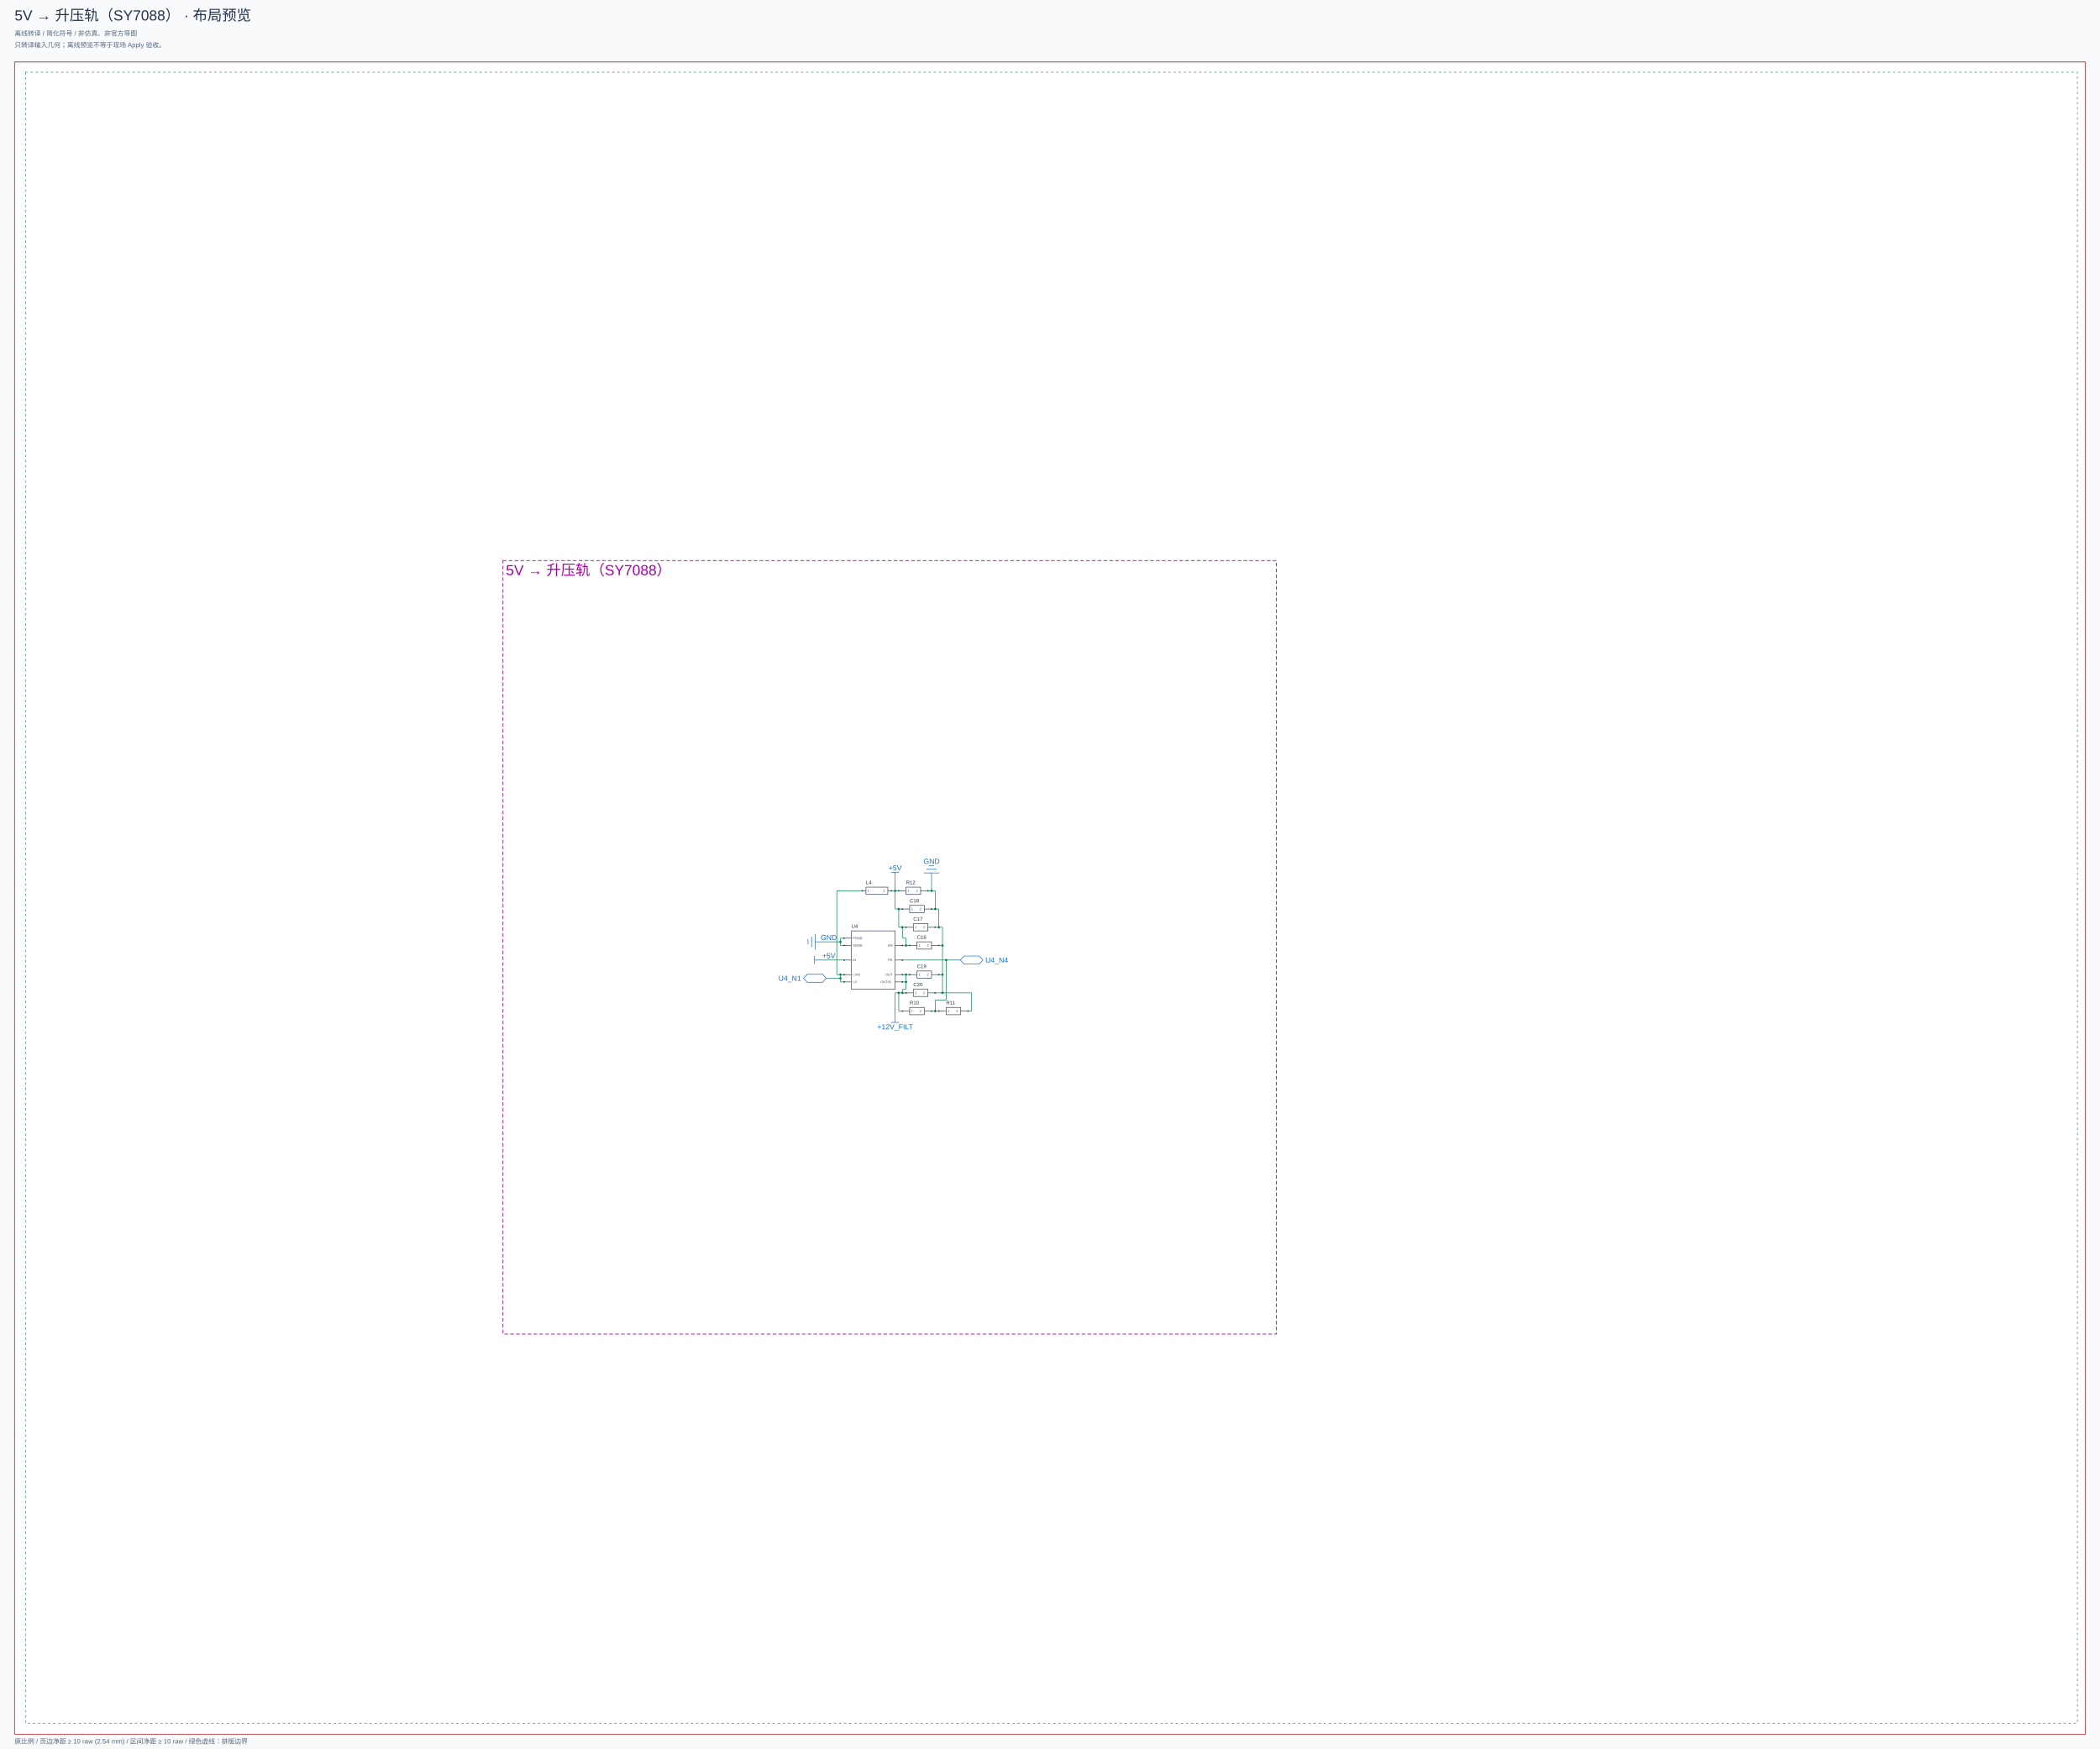
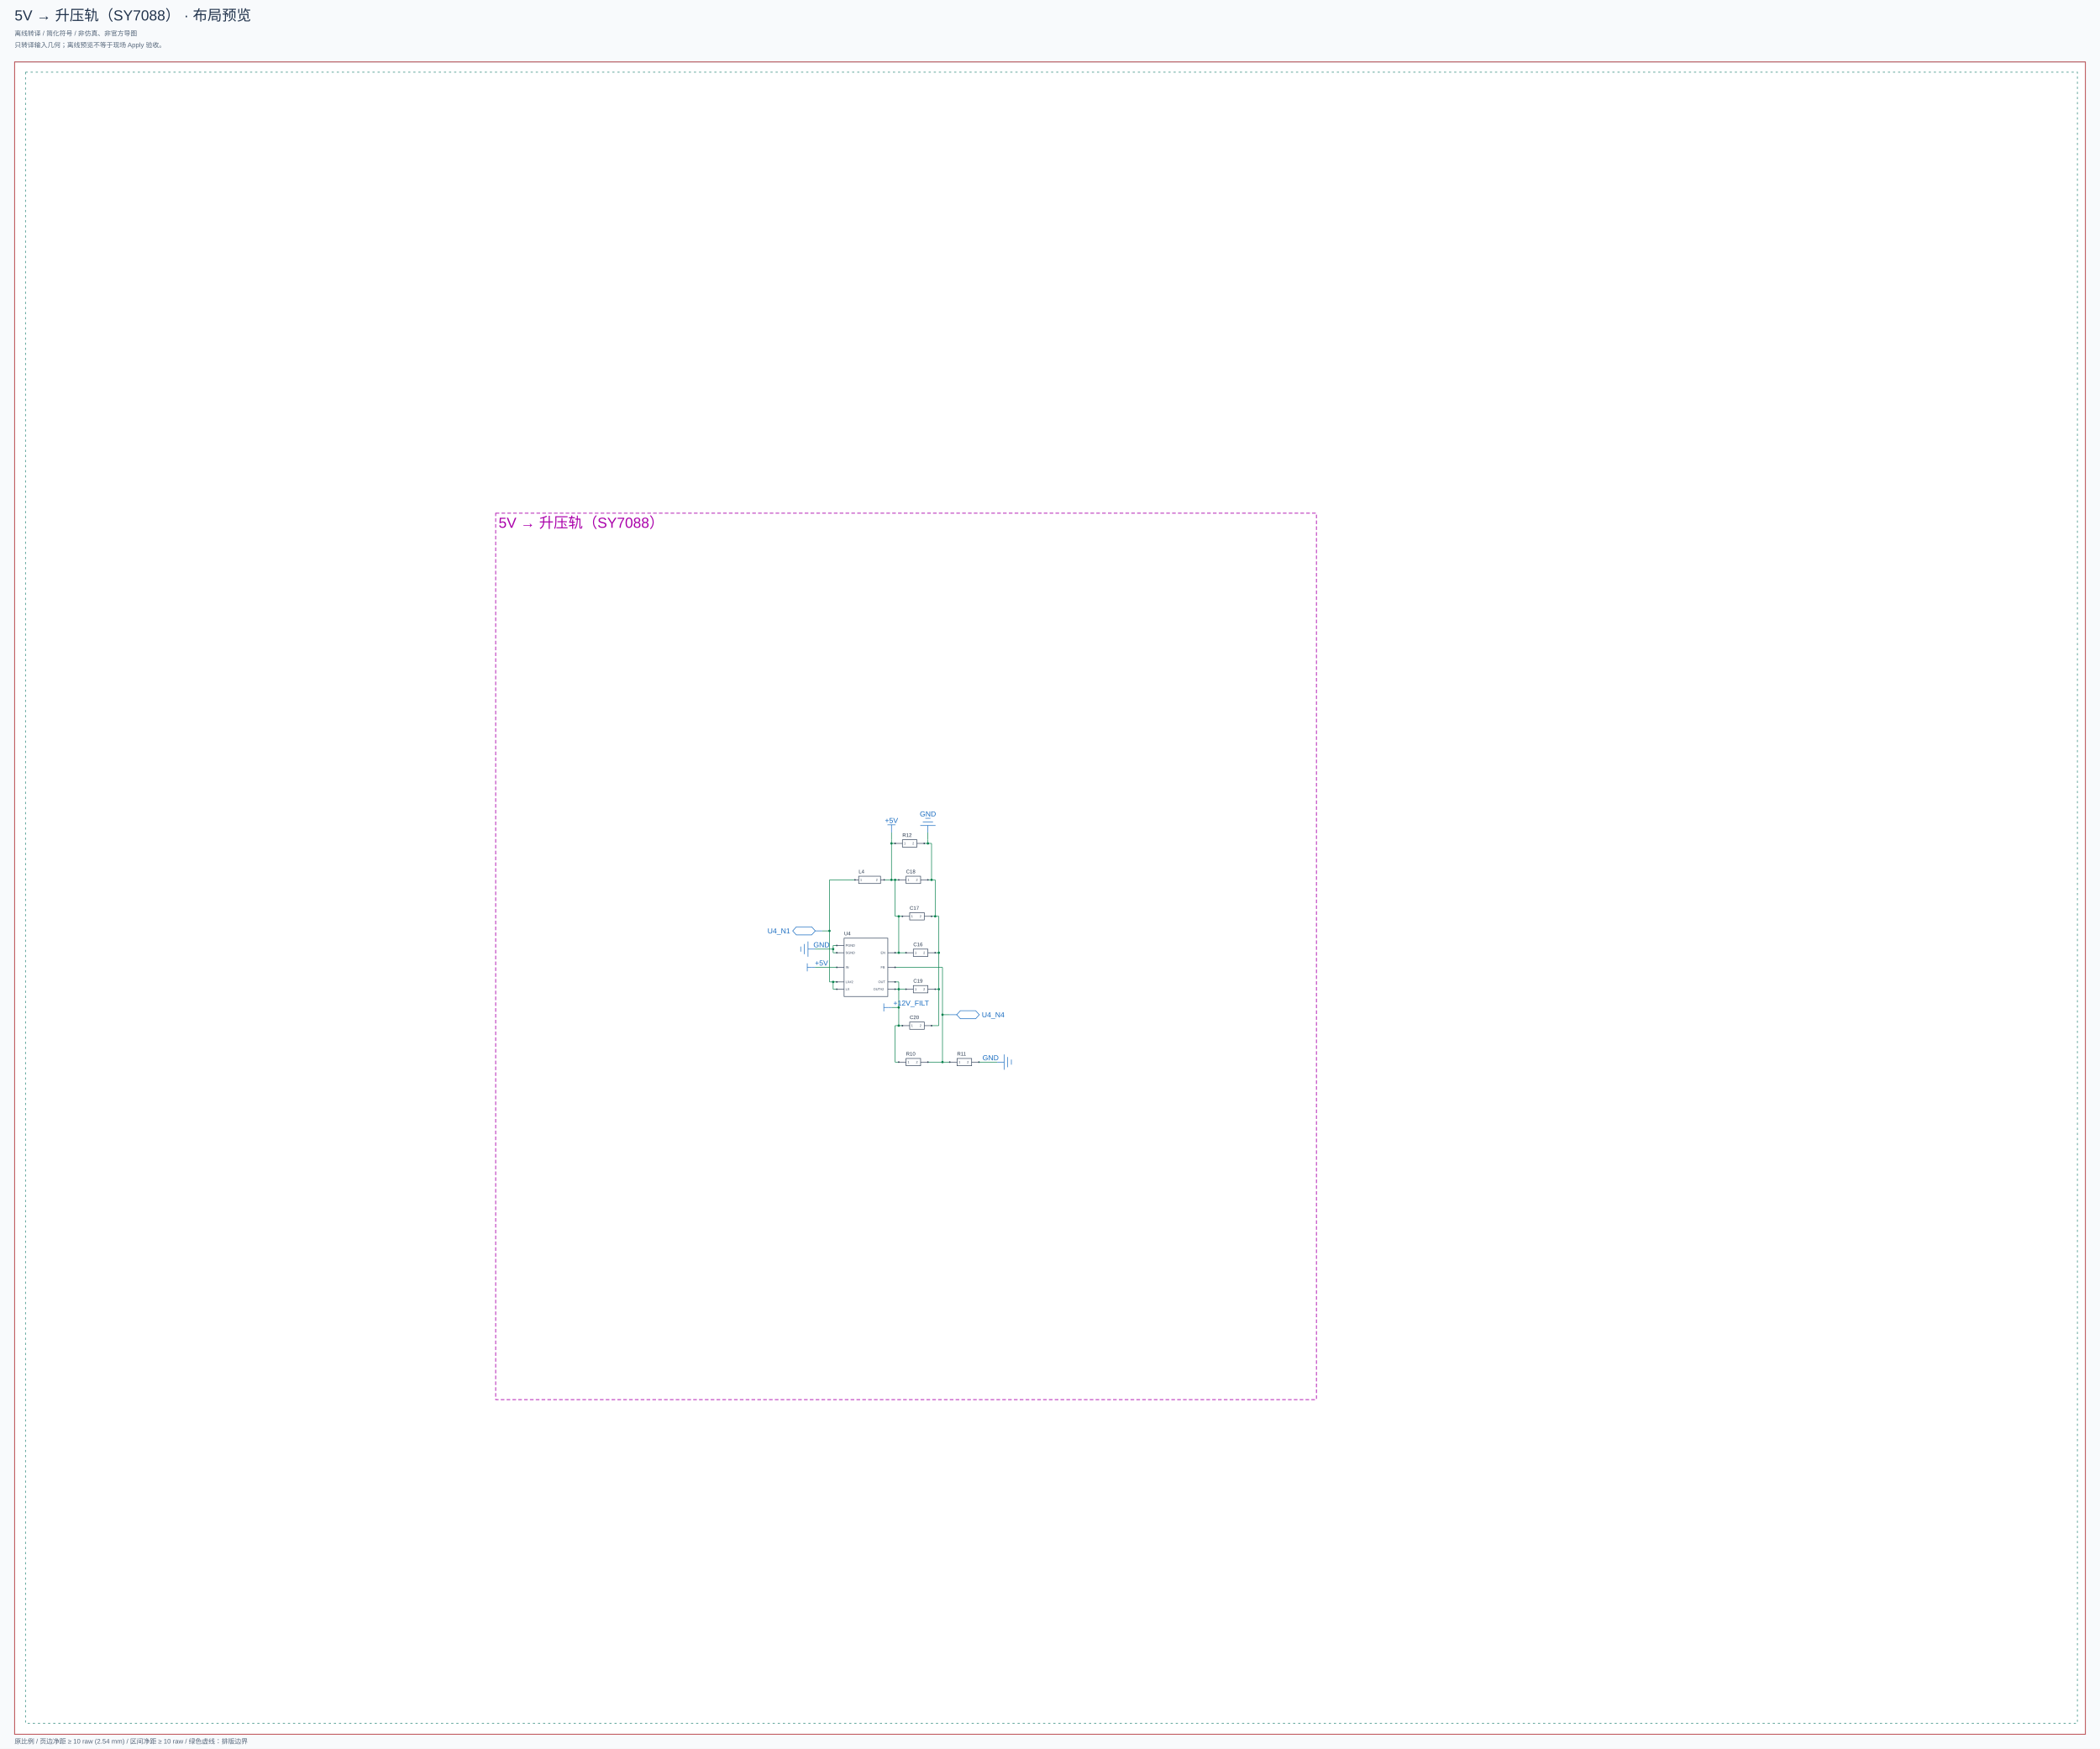
<svg xmlns="http://www.w3.org/2000/svg" width="5762" height="4798" viewBox="0 0 2881 2399">
  <rect width="100%" height="100%" fill="#f8fafc" />
  <g font-family="Arial,PingFang SC,sans-serif">
    <text x="20" y="28" font-size="20" fill="#22344d" text-anchor="start">5V → 升压轨（SY7088） · 布局预览</text>
    <text x="20" y="49" font-size="9" fill="#546579" text-anchor="start">离线转译 / 简化符号 / 非仿真、非官方导图</text>
    <text x="20" y="65" font-size="9" fill="#546579" text-anchor="start">只转译输入几何；离线预览不等于现场 Apply 验收。</text>
    <rect x="20" y="85" width="2841" height="2294" fill="white" stroke="#94a3b8" stroke-dasharray="" />
    <rect x="20" y="85" width="2841" height="2294" fill="none" stroke="#c74747" stroke-dasharray="" />
    <rect x="35" y="99" width="2815" height="2265" fill="none" stroke="#4a998e" stroke-dasharray="3 4" />
    <rect x="1457" y="1489" width="190" height="76" fill="#f8fafc" stroke="#94a3b8" />
    <text x="1463" y="1504" font-size="8" fill="#334155" text-anchor="start">SHEET M4</text>
    <text x="1463" y="1517" font-size="8" fill="#334155" text-anchor="start">REV A</text>
    <text x="1463" y="1530" font-size="8" fill="#334155" text-anchor="start">PAGE 1/1</text>
    <text x="1463" y="1543" font-size="8" fill="#334155" text-anchor="start">2026-11-06</text>
    <text x="1463" y="1556" font-size="8" fill="#334155" text-anchor="start">EasyCirq</text>
    <text x="20" y="2392" font-size="9" fill="#546579" text-anchor="start">原比例 / 页边净距 ≥ 10 raw (2.54 mm) / 区间净距 ≥ 10 raw / 绿色虚线：排版边界</text>
-     <rect x="690" y="769" width="1061" height="1061" fill="white" stroke="#aa00aa" stroke-dasharray="5 3" />
-     <text x="694" y="789" font-size="20" fill="#aa00aa" text-anchor="start">5V → 升压轨（SY7088）</text>
-     <path d="M1153 1337 L1153 1347" fill="none" stroke="#07814d" stroke-width="0.8" />
-     <path d="M1153 1347 L1158 1347" fill="none" stroke="#07814d" stroke-width="0.8" />
-     <path d="M1183 1222 L1148 1222" fill="none" stroke="#07814d" stroke-width="0.8" />
-     <path d="M1148 1222 L1148 1337" fill="none" stroke="#07814d" stroke-width="0.8" />
-     <path d="M1148 1337 L1153 1337" fill="none" stroke="#07814d" stroke-width="0.8" />
-     <path d="M1153 1337 L1158 1337" fill="none" stroke="#07814d" stroke-width="0.8" />
-     <path d="M1288 1387 L1283 1387" fill="none" stroke="#07814d" stroke-width="0.8" />
-     <path d="M1283 1387 L1278 1387" fill="none" stroke="#07814d" stroke-width="0.8" />
-     <path d="M1238 1317 L1298 1317" fill="none" stroke="#07814d" stroke-width="0.8" />
-     <path d="M1298 1317 L1298 1372" fill="none" stroke="#07814d" stroke-width="0.8" />
-     <path d="M1298 1372 L1283 1372" fill="none" stroke="#07814d" stroke-width="0.8" />
-     <path d="M1283 1372 L1283 1387" fill="none" stroke="#07814d" stroke-width="0.8" />
-     <path d="M1153 1287 L1158 1287" fill="none" stroke="#07814d" stroke-width="0.8" />
-     <path d="M1288 1247 L1288 1272" fill="none" stroke="#07814d" stroke-width="0.8" />
-     <path d="M1283 1272 L1288 1272" fill="none" stroke="#07814d" stroke-width="0.8" />
-     <path d="M1288 1272 L1293 1272" fill="none" stroke="#07814d" stroke-width="0.8" />
-     <path d="M1283 1222 L1283 1247" fill="none" stroke="#07814d" stroke-width="0.8" />
-     <path d="M1278 1247 L1283 1247" fill="none" stroke="#07814d" stroke-width="0.8" />
-     <path d="M1283 1247 L1288 1247" fill="none" stroke="#07814d" stroke-width="0.8" />
-     <path d="M1288 1337 L1293 1337" fill="none" stroke="#07814d" stroke-width="0.8" />
-     <path d="M1293 1362 L1293 1337" fill="none" stroke="#07814d" stroke-width="0.8" />
-     <path d="M1293 1337 L1293 1297" fill="none" stroke="#07814d" stroke-width="0.8" />
-     <path d="M1293 1297 L1293 1272" fill="none" stroke="#07814d" stroke-width="0.8" />
-     <path d="M1288 1297 L1293 1297" fill="none" stroke="#07814d" stroke-width="0.8" />
-     <path d="M1328 1387 L1333 1387" fill="none" stroke="#07814d" stroke-width="0.8" />
-     <path d="M1333 1387 L1333 1362" fill="none" stroke="#07814d" stroke-width="0.8" />
-     <path d="M1283 1362 L1293 1362" fill="none" stroke="#07814d" stroke-width="0.8" />
-     <path d="M1293 1362 L1333 1362" fill="none" stroke="#07814d" stroke-width="0.8" />
-     <path d="M1238 1337 L1243 1337" fill="none" stroke="#07814d" stroke-width="0.8" />
-     <path d="M1243 1337 L1248 1337" fill="none" stroke="#07814d" stroke-width="0.8" />
-     <path d="M1238 1362 L1238 1357" fill="none" stroke="#07814d" stroke-width="0.8" />
-     <path d="M1238 1357 L1243 1357" fill="none" stroke="#07814d" stroke-width="0.8" />
-     <path d="M1243 1357 L1243 1347" fill="none" stroke="#07814d" stroke-width="0.8" />
-     <path d="M1243 1347 L1243 1337" fill="none" stroke="#07814d" stroke-width="0.8" />
-     <path d="M1238 1347 L1243 1347" fill="none" stroke="#07814d" stroke-width="0.8" />
-     <path d="M1238 1272 L1238 1287" fill="none" stroke="#07814d" stroke-width="0.8" />
-     <path d="M1238 1287 L1243 1287" fill="none" stroke="#07814d" stroke-width="0.8" />
-     <path d="M1243 1287 L1243 1297" fill="none" stroke="#07814d" stroke-width="0.8" />
-     <path d="M1238 1297 L1243 1297" fill="none" stroke="#07814d" stroke-width="0.8" />
-     <path d="M1243 1297 L1248 1297" fill="none" stroke="#07814d" stroke-width="0.8" />
-     <path d="M1233 1247 L1233 1272" fill="none" stroke="#07814d" stroke-width="0.8" />
-     <path d="M1233 1272 L1238 1272" fill="none" stroke="#07814d" stroke-width="0.8" />
-     <path d="M1238 1272 L1243 1272" fill="none" stroke="#07814d" stroke-width="0.8" />
-     <path d="M1228 1247 L1233 1247" fill="none" stroke="#07814d" stroke-width="0.8" />
-     <path d="M1233 1247 L1238 1247" fill="none" stroke="#07814d" stroke-width="0.8" />
-     <path d="M1238 1387 L1233 1387" fill="none" stroke="#07814d" stroke-width="0.8" />
-     <path d="M1233 1387 L1233 1362" fill="none" stroke="#07814d" stroke-width="0.8" />
-     <path d="M1153 1297 L1158 1297" fill="none" stroke="#07814d" stroke-width="0.8" />
-     <path d="M1153 1297 L1153 1287" fill="none" stroke="#07814d" stroke-width="0.8" />
-     <path d="M1273 1222 L1278 1222" fill="none" stroke="#07814d" stroke-width="0.8" />
-     <path d="M1278 1222 L1283 1222" fill="none" stroke="#07814d" stroke-width="0.8" />
-     <path d="M1278 1222 L1278 1217" fill="none" stroke="#07814d" stroke-width="0.8" />
-     <path d="M1223 1222 L1228 1222" fill="none" stroke="#07814d" stroke-width="0.8" />
-     <path d="M1228 1222 L1233 1222" fill="none" stroke="#07814d" stroke-width="0.8" />
-     <path d="M1228 1247 L1228 1222" fill="none" stroke="#07814d" stroke-width="0.8" />
-     <path d="M1228 1222 L1228 1217" fill="none" stroke="#07814d" stroke-width="0.8" />
-     <path d="M1228 1362 L1233 1362" fill="none" stroke="#07814d" stroke-width="0.8" />
-     <path d="M1233 1362 L1238 1362" fill="none" stroke="#07814d" stroke-width="0.8" />
-     <path d="M1238 1362 L1243 1362" fill="none" stroke="#07814d" stroke-width="0.8" />
-     <path d="M1228 1362 L1228 1367" fill="none" stroke="#07814d" stroke-width="0.8" />
-     <rect x="1168" y="1277" width="60" height="80" fill="white" stroke="#34445b" stroke-width="0.8" />
-     <text x="1168" y="1273" font-size="7" fill="#24344a" text-anchor="start">U4</text>
-     <path d="M1228 1297 L1238 1297" fill="none" stroke="#34445b" stroke-width="0.8" />
-     <text x="1218.25" y="1298.5" font-size="4.5" fill="#34445b" text-anchor="start">EN</text>
-     <circle cx="1238" cy="1297" r="1.1" fill="#34445b" />
-     <path d="M1228 1317 L1238 1317" fill="none" stroke="#34445b" stroke-width="0.8" />
-     <text x="1218.25" y="1318.5" font-size="4.5" fill="#34445b" text-anchor="start">FB</text>
-     <circle cx="1238" cy="1317" r="1.1" fill="#34445b" />
-     <path d="M1168 1317 L1158 1317" fill="none" stroke="#34445b" stroke-width="0.8" />
-     <text x="1170" y="1318.5" font-size="4.5" fill="#34445b" text-anchor="start">IN</text>
-     <circle cx="1158" cy="1317" r="1.1" fill="#34445b" />
-     <path d="M1168 1347 L1158 1347" fill="none" stroke="#34445b" stroke-width="0.8" />
-     <text x="1170" y="1348.5" font-size="4.5" fill="#34445b" text-anchor="start">LX</text>
-     <circle cx="1158" cy="1347" r="1.1" fill="#34445b" />
-     <path d="M1168 1337 L1158 1337" fill="none" stroke="#34445b" stroke-width="0.8" />
-     <text x="1170" y="1338.5" font-size="4.5" fill="#34445b" text-anchor="start">LX#2</text>
-     <circle cx="1158" cy="1337" r="1.1" fill="#34445b" />
-     <path d="M1228 1337 L1238 1337" fill="none" stroke="#34445b" stroke-width="0.8" />
-     <text x="1214.875" y="1338.5" font-size="4.5" fill="#34445b" text-anchor="start">OUT</text>
-     <circle cx="1238" cy="1337" r="1.1" fill="#34445b" />
-     <path d="M1228 1347 L1238 1347" fill="none" stroke="#34445b" stroke-width="0.8" />
-     <text x="1208.125" y="1348.5" font-size="4.5" fill="#34445b" text-anchor="start">OUT#2</text>
-     <circle cx="1238" cy="1347" r="1.1" fill="#34445b" />
-     <path d="M1168 1287 L1158 1287" fill="none" stroke="#34445b" stroke-width="0.8" />
-     <text x="1170" y="1288.5" font-size="4.5" fill="#34445b" text-anchor="start">PGND</text>
-     <circle cx="1158" cy="1287" r="1.1" fill="#34445b" />
-     <path d="M1168 1297 L1158 1297" fill="none" stroke="#34445b" stroke-width="0.8" />
-     <text x="1170" y="1298.5" font-size="4.5" fill="#34445b" text-anchor="start">SGND</text>
-     <circle cx="1158" cy="1297" r="1.1" fill="#34445b" />
-     <rect x="1258" y="1292" width="20" height="10" fill="white" stroke="#34445b" stroke-width="0.8" />
-     <text x="1258" y="1288" font-size="7" fill="#24344a" text-anchor="start">C16</text>
-     <path d="M1258 1297 L1248 1297" fill="none" stroke="#34445b" stroke-width="0.8" />
-     <text x="1260" y="1298.5" font-size="4.5" fill="#34445b" text-anchor="start">1</text>
-     <circle cx="1248" cy="1297" r="1.1" fill="#34445b" />
-     <path d="M1278 1297 L1288 1297" fill="none" stroke="#34445b" stroke-width="0.8" />
-     <text x="1271.625" y="1298.5" font-size="4.5" fill="#34445b" text-anchor="start">2</text>
-     <circle cx="1288" cy="1297" r="1.1" fill="#34445b" />
-     <rect x="1253" y="1267" width="20" height="10" fill="white" stroke="#34445b" stroke-width="0.8" />
-     <text x="1253" y="1263" font-size="7" fill="#24344a" text-anchor="start">C17</text>
-     <path d="M1253 1272 L1243 1272" fill="none" stroke="#34445b" stroke-width="0.8" />
-     <text x="1255" y="1273.5" font-size="4.5" fill="#34445b" text-anchor="start">1</text>
-     <circle cx="1243" cy="1272" r="1.1" fill="#34445b" />
-     <path d="M1273 1272 L1283 1272" fill="none" stroke="#34445b" stroke-width="0.8" />
-     <text x="1266.625" y="1273.5" font-size="4.5" fill="#34445b" text-anchor="start">2</text>
-     <circle cx="1283" cy="1272" r="1.1" fill="#34445b" />
-     <rect x="1248" y="1242" width="20" height="10" fill="white" stroke="#34445b" stroke-width="0.8" />
-     <text x="1248" y="1238" font-size="7" fill="#24344a" text-anchor="start">C18</text>
-     <path d="M1248 1247 L1238 1247" fill="none" stroke="#34445b" stroke-width="0.8" />
-     <text x="1250" y="1248.5" font-size="4.5" fill="#34445b" text-anchor="start">1</text>
-     <circle cx="1238" cy="1247" r="1.1" fill="#34445b" />
-     <path d="M1268 1247 L1278 1247" fill="none" stroke="#34445b" stroke-width="0.8" />
-     <text x="1261.625" y="1248.5" font-size="4.5" fill="#34445b" text-anchor="start">2</text>
-     <circle cx="1278" cy="1247" r="1.1" fill="#34445b" />
-     <rect x="1258" y="1332" width="20" height="10" fill="white" stroke="#34445b" stroke-width="0.8" />
-     <text x="1258" y="1328" font-size="7" fill="#24344a" text-anchor="start">C19</text>
-     <path d="M1258 1337 L1248 1337" fill="none" stroke="#34445b" stroke-width="0.8" />
-     <text x="1260" y="1338.5" font-size="4.5" fill="#34445b" text-anchor="start">1</text>
-     <circle cx="1248" cy="1337" r="1.1" fill="#34445b" />
-     <path d="M1278 1337 L1288 1337" fill="none" stroke="#34445b" stroke-width="0.8" />
-     <text x="1271.625" y="1338.5" font-size="4.5" fill="#34445b" text-anchor="start">2</text>
-     <circle cx="1288" cy="1337" r="1.1" fill="#34445b" />
-     <rect x="1253" y="1357" width="20" height="10" fill="white" stroke="#34445b" stroke-width="0.8" />
-     <text x="1253" y="1353" font-size="7" fill="#24344a" text-anchor="start">C20</text>
-     <path d="M1253 1362 L1243 1362" fill="none" stroke="#34445b" stroke-width="0.8" />
-     <text x="1255" y="1363.5" font-size="4.5" fill="#34445b" text-anchor="start">1</text>
-     <circle cx="1243" cy="1362" r="1.1" fill="#34445b" />
-     <path d="M1273 1362 L1283 1362" fill="none" stroke="#34445b" stroke-width="0.8" />
-     <text x="1266.625" y="1363.5" font-size="4.5" fill="#34445b" text-anchor="start">2</text>
-     <circle cx="1283" cy="1362" r="1.1" fill="#34445b" />
-     <rect x="1243" y="1217" width="20" height="10" fill="white" stroke="#34445b" stroke-width="0.8" />
-     <text x="1243" y="1213" font-size="7" fill="#24344a" text-anchor="start">R12</text>
-     <path d="M1243 1222 L1233 1222" fill="none" stroke="#34445b" stroke-width="0.8" />
-     <text x="1245" y="1223.5" font-size="4.5" fill="#34445b" text-anchor="start">1</text>
-     <circle cx="1233" cy="1222" r="1.1" fill="#34445b" />
-     <path d="M1263 1222 L1273 1222" fill="none" stroke="#34445b" stroke-width="0.8" />
-     <text x="1256.625" y="1223.5" font-size="4.5" fill="#34445b" text-anchor="start">2</text>
-     <circle cx="1273" cy="1222" r="1.1" fill="#34445b" />
-     <rect x="1188" y="1217" width="30" height="10" fill="white" stroke="#34445b" stroke-width="0.8" />
-     <text x="1188" y="1213" font-size="7" fill="#24344a" text-anchor="start">L4</text>
-     <path d="M1188 1222 L1183 1222" fill="none" stroke="#34445b" stroke-width="0.8" />
-     <text x="1190" y="1223.5" font-size="4.5" fill="#34445b" text-anchor="start">1</text>
-     <circle cx="1183" cy="1222" r="1.1" fill="#34445b" />
-     <path d="M1218 1222 L1223 1222" fill="none" stroke="#34445b" stroke-width="0.8" />
-     <text x="1211.625" y="1223.5" font-size="4.5" fill="#34445b" text-anchor="start">2</text>
-     <circle cx="1223" cy="1222" r="1.1" fill="#34445b" />
-     <rect x="1248" y="1382" width="20" height="10" fill="white" stroke="#34445b" stroke-width="0.8" />
-     <text x="1248" y="1378" font-size="7" fill="#24344a" text-anchor="start">R10</text>
-     <path d="M1248 1387 L1238 1387" fill="none" stroke="#34445b" stroke-width="0.8" />
-     <text x="1250" y="1388.5" font-size="4.5" fill="#34445b" text-anchor="start">1</text>
-     <circle cx="1238" cy="1387" r="1.1" fill="#34445b" />
-     <path d="M1268 1387 L1278 1387" fill="none" stroke="#34445b" stroke-width="0.8" />
-     <text x="1261.625" y="1388.5" font-size="4.5" fill="#34445b" text-anchor="start">2</text>
-     <circle cx="1278" cy="1387" r="1.1" fill="#34445b" />
-     <rect x="1298" y="1382" width="20" height="10" fill="white" stroke="#34445b" stroke-width="0.8" />
-     <text x="1298" y="1378" font-size="7" fill="#24344a" text-anchor="start">R11</text>
-     <path d="M1298 1387 L1288 1387" fill="none" stroke="#34445b" stroke-width="0.8" />
-     <text x="1300" y="1388.5" font-size="4.5" fill="#34445b" text-anchor="start">1</text>
-     <circle cx="1288" cy="1387" r="1.1" fill="#34445b" />
-     <path d="M1318 1387 L1328 1387" fill="none" stroke="#34445b" stroke-width="0.8" />
-     <text x="1311.625" y="1388.5" font-size="4.5" fill="#34445b" text-anchor="start">2</text>
-     <circle cx="1328" cy="1387" r="1.1" fill="#34445b" />
-     <path d="M1153 1292 L1128 1292" fill="none" stroke="#07814d" stroke-width="0.8" />
-     <path d="M1128 1292 L1118.5 1292" fill="none" stroke="#176bc0" stroke-width="0.8" />
-     <path d="M1118.5 1281.5 L1118.5 1302.5" fill="none" stroke="#176bc0" stroke-width="0.8" />
-     <path d="M1113.5 1285 L1113.5 1299" fill="none" stroke="#176bc0" stroke-width="0.8" />
-     <path d="M1108.5 1288.5 L1108.5 1295.5" fill="none" stroke="#176bc0" stroke-width="0.8" />
-     <text class="marker-name" transform="translate(1137 1286) rotate(0)" y="3.5" text-anchor="middle" font-size="10" textLength="16" lengthAdjust="spacingAndGlyphs" fill="#176bc0">GND</text>
-     <path d="M1278 1217 L1278 1207" fill="none" stroke="#07814d" stroke-width="0.8" />
-     <path d="M1278 1207 L1278 1197.5" fill="none" stroke="#176bc0" stroke-width="0.8" />
-     <path d="M1288.5 1197.5 L1267.5 1197.5" fill="none" stroke="#176bc0" stroke-width="0.8" />
-     <path d="M1285 1192.5 L1271 1192.5" fill="none" stroke="#176bc0" stroke-width="0.8" />
-     <path d="M1281.5 1187.5 L1274.5 1187.5" fill="none" stroke="#176bc0" stroke-width="0.8" />
-     <text class="marker-name" transform="translate(1278 1181.5) rotate(0)" y="3.5" text-anchor="middle" font-size="10" textLength="16" lengthAdjust="spacingAndGlyphs" fill="#176bc0">GND</text>
-     <path d="M1228 1217 L1228 1207" fill="none" stroke="#07814d" stroke-width="0.8" />
-     <path d="M1228 1207 L1228 1202.5" fill="none" stroke="#176bc0" stroke-width="0.8" />
-     <path d="M1228 1202.5 L1228 1196.5" fill="none" stroke="#176bc0" stroke-width="0.8" />
-     <path d="M1233.5 1196.5 L1222.5 1196.5" fill="none" stroke="#176bc0" stroke-width="0.8" />
-     <text class="marker-name" transform="translate(1228 1190.5) rotate(0)" y="3.5" text-anchor="middle" font-size="10" textLength="16" lengthAdjust="spacingAndGlyphs" fill="#176bc0">+5V</text>
-     <path d="M1158 1317 L1128 1317" fill="none" stroke="#07814d" stroke-width="0.8" />
-     <path d="M1128 1317 L1123.5 1317" fill="none" stroke="#176bc0" stroke-width="0.8" />
-     <path d="M1123.5 1317 L1117.5 1317" fill="none" stroke="#176bc0" stroke-width="0.8" />
-     <path d="M1117.5 1311.5 L1117.5 1322.5" fill="none" stroke="#176bc0" stroke-width="0.8" />
-     <text class="marker-name" transform="translate(1137 1311) rotate(0)" y="3.5" text-anchor="middle" font-size="10" textLength="16" lengthAdjust="spacingAndGlyphs" fill="#176bc0">+5V</text>
-     <path d="M1228 1367 L1228 1392" fill="none" stroke="#07814d" stroke-width="0.8" />
-     <path d="M1228 1392 L1228 1396.5" fill="none" stroke="#176bc0" stroke-width="0.8" />
-     <path d="M1228 1396.5 L1228 1402.5" fill="none" stroke="#176bc0" stroke-width="0.8" />
-     <path d="M1222.5 1402.5 L1233.5 1402.5" fill="none" stroke="#176bc0" stroke-width="0.8" />
-     <text class="marker-name" transform="translate(1228 1408.5) rotate(0)" y="3.5" text-anchor="middle" font-size="10" textLength="52" lengthAdjust="spacingAndGlyphs" fill="#176bc0">+12V_FILT</text>
-     <path d="M1298 1317 L1308 1317" fill="none" stroke="#07814d" stroke-width="0.8" />
-     <path d="M1308 1317 L1317.5 1317" fill="none" stroke="#176bc0" stroke-width="0.8" />
-     <polygon class="net-port" points="1317.5,1317 1322.5,1311.5 1343.5,1311.5 1348.5,1317 1343.5,1322.5 1322.5,1322.5 " fill="none" stroke="#176bc0" stroke-width="0.8" />
-     <text class="marker-name" transform="translate(1367.5 1317) rotate(0)" y="3.5" text-anchor="middle" font-size="10" textLength="36" lengthAdjust="spacingAndGlyphs" fill="#176bc0">U4_N4</text>
-     <path d="M1153 1342 L1143 1342" fill="none" stroke="#07814d" stroke-width="0.8" />
-     <path d="M1143 1342 L1133.5 1342" fill="none" stroke="#176bc0" stroke-width="0.8" />
-     <polygon class="net-port" points="1133.5,1342 1128.5,1347.5 1107.5,1347.5 1102.5,1342 1107.5,1336.5 1128.5,1336.5 " fill="none" stroke="#176bc0" stroke-width="0.8" />
-     <text class="marker-name" transform="translate(1083.5 1342) rotate(0)" y="3.5" text-anchor="middle" font-size="10" textLength="36" lengthAdjust="spacingAndGlyphs" fill="#176bc0">U4_N1</text>
-     <circle class="junction" cx="1153" cy="1342" r="1.6" fill="#07814d" />
-     <circle class="junction" cx="1153" cy="1337" r="1.6" fill="#07814d" />
-     <circle class="junction" cx="1153" cy="1292" r="1.6" fill="#07814d" />
-     <circle class="junction" cx="1228" cy="1222" r="1.6" fill="#07814d" />
-     <circle class="junction" cx="1233" cy="1362" r="1.6" fill="#07814d" />
-     <circle class="junction" cx="1233" cy="1247" r="1.6" fill="#07814d" />
-     <circle class="junction" cx="1238" cy="1362" r="1.6" fill="#07814d" />
-     <circle class="junction" cx="1238" cy="1272" r="1.6" fill="#07814d" />
-     <circle class="junction" cx="1243" cy="1347" r="1.6" fill="#07814d" />
-     <circle class="junction" cx="1243" cy="1337" r="1.6" fill="#07814d" />
-     <circle class="junction" cx="1243" cy="1297" r="1.6" fill="#07814d" />
-     <circle class="junction" cx="1278" cy="1222" r="1.6" fill="#07814d" />
-     <circle class="junction" cx="1283" cy="1387" r="1.6" fill="#07814d" />
-     <circle class="junction" cx="1283" cy="1247" r="1.6" fill="#07814d" />
-     <circle class="junction" cx="1288" cy="1272" r="1.6" fill="#07814d" />
-     <circle class="junction" cx="1293" cy="1362" r="1.6" fill="#07814d" />
-     <circle class="junction" cx="1293" cy="1337" r="1.6" fill="#07814d" />
-     <circle class="junction" cx="1293" cy="1297" r="1.6" fill="#07814d" />
-     <circle class="junction" cx="1298" cy="1317" r="1.6" fill="#07814d" />
+     <rect x="680" y="704" width="1126" height="1216" fill="white" stroke="#aa00aa" stroke-dasharray="5 3" />
+     <text x="684" y="724" font-size="20" fill="#aa00aa" text-anchor="start">5V → 升压轨（SY7088）</text>
+     <path d="M1143 1347 L1143 1357" fill="none" stroke="#07814d" stroke-width="0.8" />
+     <path d="M1143 1357 L1148 1357" fill="none" stroke="#07814d" stroke-width="0.8" />
+     <path d="M1173 1207 L1138 1207" fill="none" stroke="#07814d" stroke-width="0.8" />
+     <path d="M1138 1207 L1138 1347" fill="none" stroke="#07814d" stroke-width="0.8" />
+     <path d="M1138 1347 L1143 1347" fill="none" stroke="#07814d" stroke-width="0.8" />
+     <path d="M1143 1347 L1148 1347" fill="none" stroke="#07814d" stroke-width="0.8" />
+     <path d="M1303 1457 L1293 1457" fill="none" stroke="#07814d" stroke-width="0.8" />
+     <path d="M1293 1457 L1273 1457" fill="none" stroke="#07814d" stroke-width="0.8" />
+     <path d="M1228 1327 L1293 1327" fill="none" stroke="#07814d" stroke-width="0.8" />
+     <path d="M1293 1327 L1293 1457" fill="none" stroke="#07814d" stroke-width="0.8" />
+     <path d="M1143 1297 L1148 1297" fill="none" stroke="#07814d" stroke-width="0.8" />
+     <path d="M1283 1307 L1288 1307" fill="none" stroke="#07814d" stroke-width="0.8" />
+     <path d="M1283 1207 L1283 1257" fill="none" stroke="#07814d" stroke-width="0.8" />
+     <path d="M1278 1257 L1283 1257" fill="none" stroke="#07814d" stroke-width="0.8" />
+     <path d="M1283 1257 L1288 1257" fill="none" stroke="#07814d" stroke-width="0.8" />
+     <path d="M1278 1407 L1288 1407" fill="none" stroke="#07814d" stroke-width="0.8" />
+     <path d="M1288 1407 L1288 1357" fill="none" stroke="#07814d" stroke-width="0.8" />
+     <path d="M1288 1357 L1288 1307" fill="none" stroke="#07814d" stroke-width="0.8" />
+     <path d="M1288 1307 L1288 1257" fill="none" stroke="#07814d" stroke-width="0.8" />
+     <path d="M1283 1357 L1288 1357" fill="none" stroke="#07814d" stroke-width="0.8" />
+     <path d="M1278 1157 L1278 1207" fill="none" stroke="#07814d" stroke-width="0.8" />
+     <path d="M1273 1207 L1278 1207" fill="none" stroke="#07814d" stroke-width="0.8" />
+     <path d="M1278 1207 L1283 1207" fill="none" stroke="#07814d" stroke-width="0.8" />
+     <path d="M1233 1347 L1228 1347" fill="none" stroke="#07814d" stroke-width="0.8" />
+     <path d="M1233 1257 L1233 1307" fill="none" stroke="#07814d" stroke-width="0.8" />
+     <path d="M1228 1307 L1233 1307" fill="none" stroke="#07814d" stroke-width="0.8" />
+     <path d="M1233 1307 L1243 1307" fill="none" stroke="#07814d" stroke-width="0.8" />
+     <path d="M1228 1207 L1228 1257" fill="none" stroke="#07814d" stroke-width="0.8" />
+     <path d="M1228 1257 L1233 1257" fill="none" stroke="#07814d" stroke-width="0.8" />
+     <path d="M1233 1257 L1238 1257" fill="none" stroke="#07814d" stroke-width="0.8" />
+     <path d="M1213 1207 L1223 1207" fill="none" stroke="#07814d" stroke-width="0.8" />
+     <path d="M1223 1207 L1228 1207" fill="none" stroke="#07814d" stroke-width="0.8" />
+     <path d="M1228 1207 L1233 1207" fill="none" stroke="#07814d" stroke-width="0.8" />
+     <path d="M1233 1457 L1228 1457" fill="none" stroke="#07814d" stroke-width="0.8" />
+     <path d="M1228 1457 L1228 1407" fill="none" stroke="#07814d" stroke-width="0.8" />
+     <path d="M1228 1407 L1233 1407" fill="none" stroke="#07814d" stroke-width="0.8" />
+     <path d="M1233 1407 L1238 1407" fill="none" stroke="#07814d" stroke-width="0.8" />
+     <path d="M1143 1307 L1148 1307" fill="none" stroke="#07814d" stroke-width="0.8" />
+     <path d="M1143 1307 L1143 1297" fill="none" stroke="#07814d" stroke-width="0.8" />
+     <path d="M1268 1157 L1273 1157" fill="none" stroke="#07814d" stroke-width="0.8" />
+     <path d="M1273 1157 L1278 1157" fill="none" stroke="#07814d" stroke-width="0.8" />
+     <path d="M1273 1157 L1273 1152" fill="none" stroke="#07814d" stroke-width="0.8" />
+     <path d="M1223 1157 L1228 1157" fill="none" stroke="#07814d" stroke-width="0.8" />
+     <path d="M1223 1207 L1223 1157" fill="none" stroke="#07814d" stroke-width="0.8" />
+     <path d="M1223 1157 L1223 1152" fill="none" stroke="#07814d" stroke-width="0.8" />
+     <path d="M1228 1357 L1233 1357" fill="none" stroke="#07814d" stroke-width="0.8" />
+     <path d="M1233 1357 L1243 1357" fill="none" stroke="#07814d" stroke-width="0.8" />
+     <path d="M1233 1407 L1233 1357" fill="none" stroke="#07814d" stroke-width="0.8" />
+     <path d="M1233 1357 L1233 1347" fill="none" stroke="#07814d" stroke-width="0.8" />
+     <rect x="1158" y="1287" width="60" height="80" fill="white" stroke="#34445b" stroke-width="0.8" />
+     <text x="1158" y="1283" font-size="7" fill="#24344a" text-anchor="start">U4</text>
+     <path d="M1218 1307 L1228 1307" fill="none" stroke="#34445b" stroke-width="0.8" />
+     <text x="1208.25" y="1308.5" font-size="4.5" fill="#34445b" text-anchor="start">EN</text>
+     <circle cx="1228" cy="1307" r="1.1" fill="#34445b" />
+     <path d="M1218 1327 L1228 1327" fill="none" stroke="#34445b" stroke-width="0.8" />
+     <text x="1208.25" y="1328.5" font-size="4.5" fill="#34445b" text-anchor="start">FB</text>
+     <circle cx="1228" cy="1327" r="1.1" fill="#34445b" />
+     <path d="M1158 1327 L1148 1327" fill="none" stroke="#34445b" stroke-width="0.8" />
+     <text x="1160" y="1328.5" font-size="4.5" fill="#34445b" text-anchor="start">IN</text>
+     <circle cx="1148" cy="1327" r="1.1" fill="#34445b" />
+     <path d="M1158 1357 L1148 1357" fill="none" stroke="#34445b" stroke-width="0.8" />
+     <text x="1160" y="1358.5" font-size="4.5" fill="#34445b" text-anchor="start">LX</text>
+     <circle cx="1148" cy="1357" r="1.1" fill="#34445b" />
+     <path d="M1158 1347 L1148 1347" fill="none" stroke="#34445b" stroke-width="0.8" />
+     <text x="1160" y="1348.5" font-size="4.5" fill="#34445b" text-anchor="start">LX#2</text>
+     <circle cx="1148" cy="1347" r="1.1" fill="#34445b" />
+     <path d="M1218 1347 L1228 1347" fill="none" stroke="#34445b" stroke-width="0.8" />
+     <text x="1204.875" y="1348.5" font-size="4.5" fill="#34445b" text-anchor="start">OUT</text>
+     <circle cx="1228" cy="1347" r="1.1" fill="#34445b" />
+     <path d="M1218 1357 L1228 1357" fill="none" stroke="#34445b" stroke-width="0.8" />
+     <text x="1198.125" y="1358.5" font-size="4.5" fill="#34445b" text-anchor="start">OUT#2</text>
+     <circle cx="1228" cy="1357" r="1.1" fill="#34445b" />
+     <path d="M1158 1297 L1148 1297" fill="none" stroke="#34445b" stroke-width="0.8" />
+     <text x="1160" y="1298.5" font-size="4.5" fill="#34445b" text-anchor="start">PGND</text>
+     <circle cx="1148" cy="1297" r="1.1" fill="#34445b" />
+     <path d="M1158 1307 L1148 1307" fill="none" stroke="#34445b" stroke-width="0.8" />
+     <text x="1160" y="1308.5" font-size="4.5" fill="#34445b" text-anchor="start">SGND</text>
+     <circle cx="1148" cy="1307" r="1.1" fill="#34445b" />
+     <rect x="1253" y="1302" width="20" height="10" fill="white" stroke="#34445b" stroke-width="0.8" />
+     <text x="1253" y="1298" font-size="7" fill="#24344a" text-anchor="start">C16</text>
+     <path d="M1253 1307 L1243 1307" fill="none" stroke="#34445b" stroke-width="0.8" />
+     <text x="1255" y="1308.5" font-size="4.5" fill="#34445b" text-anchor="start">1</text>
+     <circle cx="1243" cy="1307" r="1.1" fill="#34445b" />
+     <path d="M1273 1307 L1283 1307" fill="none" stroke="#34445b" stroke-width="0.8" />
+     <text x="1266.625" y="1308.5" font-size="4.5" fill="#34445b" text-anchor="start">2</text>
+     <circle cx="1283" cy="1307" r="1.1" fill="#34445b" />
+     <rect x="1248" y="1252" width="20" height="10" fill="white" stroke="#34445b" stroke-width="0.8" />
+     <text x="1248" y="1248" font-size="7" fill="#24344a" text-anchor="start">C17</text>
+     <path d="M1248 1257 L1238 1257" fill="none" stroke="#34445b" stroke-width="0.8" />
+     <text x="1250" y="1258.5" font-size="4.5" fill="#34445b" text-anchor="start">1</text>
+     <circle cx="1238" cy="1257" r="1.1" fill="#34445b" />
+     <path d="M1268 1257 L1278 1257" fill="none" stroke="#34445b" stroke-width="0.8" />
+     <text x="1261.625" y="1258.5" font-size="4.5" fill="#34445b" text-anchor="start">2</text>
+     <circle cx="1278" cy="1257" r="1.1" fill="#34445b" />
+     <rect x="1243" y="1202" width="20" height="10" fill="white" stroke="#34445b" stroke-width="0.8" />
+     <text x="1243" y="1198" font-size="7" fill="#24344a" text-anchor="start">C18</text>
+     <path d="M1243 1207 L1233 1207" fill="none" stroke="#34445b" stroke-width="0.8" />
+     <text x="1245" y="1208.5" font-size="4.5" fill="#34445b" text-anchor="start">1</text>
+     <circle cx="1233" cy="1207" r="1.1" fill="#34445b" />
+     <path d="M1263 1207 L1273 1207" fill="none" stroke="#34445b" stroke-width="0.8" />
+     <text x="1256.625" y="1208.5" font-size="4.5" fill="#34445b" text-anchor="start">2</text>
+     <circle cx="1273" cy="1207" r="1.1" fill="#34445b" />
+     <rect x="1253" y="1352" width="20" height="10" fill="white" stroke="#34445b" stroke-width="0.8" />
+     <text x="1253" y="1348" font-size="7" fill="#24344a" text-anchor="start">C19</text>
+     <path d="M1253 1357 L1243 1357" fill="none" stroke="#34445b" stroke-width="0.8" />
+     <text x="1255" y="1358.5" font-size="4.5" fill="#34445b" text-anchor="start">1</text>
+     <circle cx="1243" cy="1357" r="1.1" fill="#34445b" />
+     <path d="M1273 1357 L1283 1357" fill="none" stroke="#34445b" stroke-width="0.8" />
+     <text x="1266.625" y="1358.5" font-size="4.5" fill="#34445b" text-anchor="start">2</text>
+     <circle cx="1283" cy="1357" r="1.1" fill="#34445b" />
+     <rect x="1248" y="1402" width="20" height="10" fill="white" stroke="#34445b" stroke-width="0.8" />
+     <text x="1248" y="1398" font-size="7" fill="#24344a" text-anchor="start">C20</text>
+     <path d="M1248 1407 L1238 1407" fill="none" stroke="#34445b" stroke-width="0.8" />
+     <text x="1250" y="1408.5" font-size="4.5" fill="#34445b" text-anchor="start">1</text>
+     <circle cx="1238" cy="1407" r="1.1" fill="#34445b" />
+     <path d="M1268 1407 L1278 1407" fill="none" stroke="#34445b" stroke-width="0.8" />
+     <text x="1261.625" y="1408.5" font-size="4.5" fill="#34445b" text-anchor="start">2</text>
+     <circle cx="1278" cy="1407" r="1.1" fill="#34445b" />
+     <rect x="1238" y="1152" width="20" height="10" fill="white" stroke="#34445b" stroke-width="0.8" />
+     <text x="1238" y="1148" font-size="7" fill="#24344a" text-anchor="start">R12</text>
+     <path d="M1238 1157 L1228 1157" fill="none" stroke="#34445b" stroke-width="0.8" />
+     <text x="1240" y="1158.5" font-size="4.5" fill="#34445b" text-anchor="start">1</text>
+     <circle cx="1228" cy="1157" r="1.1" fill="#34445b" />
+     <path d="M1258 1157 L1268 1157" fill="none" stroke="#34445b" stroke-width="0.8" />
+     <text x="1251.625" y="1158.5" font-size="4.5" fill="#34445b" text-anchor="start">2</text>
+     <circle cx="1268" cy="1157" r="1.1" fill="#34445b" />
+     <rect x="1178" y="1202" width="30" height="10" fill="white" stroke="#34445b" stroke-width="0.8" />
+     <text x="1178" y="1198" font-size="7" fill="#24344a" text-anchor="start">L4</text>
+     <path d="M1178 1207 L1173 1207" fill="none" stroke="#34445b" stroke-width="0.8" />
+     <text x="1180" y="1208.5" font-size="4.5" fill="#34445b" text-anchor="start">1</text>
+     <circle cx="1173" cy="1207" r="1.1" fill="#34445b" />
+     <path d="M1208 1207 L1213 1207" fill="none" stroke="#34445b" stroke-width="0.8" />
+     <text x="1201.625" y="1208.5" font-size="4.5" fill="#34445b" text-anchor="start">2</text>
+     <circle cx="1213" cy="1207" r="1.1" fill="#34445b" />
+     <rect x="1243" y="1452" width="20" height="10" fill="white" stroke="#34445b" stroke-width="0.8" />
+     <text x="1243" y="1448" font-size="7" fill="#24344a" text-anchor="start">R10</text>
+     <path d="M1243 1457 L1233 1457" fill="none" stroke="#34445b" stroke-width="0.8" />
+     <text x="1245" y="1458.5" font-size="4.5" fill="#34445b" text-anchor="start">1</text>
+     <circle cx="1233" cy="1457" r="1.1" fill="#34445b" />
+     <path d="M1263 1457 L1273 1457" fill="none" stroke="#34445b" stroke-width="0.8" />
+     <text x="1256.625" y="1458.5" font-size="4.5" fill="#34445b" text-anchor="start">2</text>
+     <circle cx="1273" cy="1457" r="1.1" fill="#34445b" />
+     <rect x="1313" y="1452" width="20" height="10" fill="white" stroke="#34445b" stroke-width="0.8" />
+     <text x="1313" y="1448" font-size="7" fill="#24344a" text-anchor="start">R11</text>
+     <path d="M1313 1457 L1303 1457" fill="none" stroke="#34445b" stroke-width="0.8" />
+     <text x="1315" y="1458.5" font-size="4.5" fill="#34445b" text-anchor="start">1</text>
+     <circle cx="1303" cy="1457" r="1.1" fill="#34445b" />
+     <path d="M1333 1457 L1343 1457" fill="none" stroke="#34445b" stroke-width="0.8" />
+     <text x="1326.625" y="1458.5" font-size="4.5" fill="#34445b" text-anchor="start">2</text>
+     <circle cx="1343" cy="1457" r="1.1" fill="#34445b" />
+     <path d="M1143 1302 L1118 1302" fill="none" stroke="#07814d" stroke-width="0.8" />
+     <path d="M1118 1302 L1108.5 1302" fill="none" stroke="#176bc0" stroke-width="0.8" />
+     <path d="M1108.5 1291.5 L1108.5 1312.5" fill="none" stroke="#176bc0" stroke-width="0.8" />
+     <path d="M1103.5 1295 L1103.5 1309" fill="none" stroke="#176bc0" stroke-width="0.8" />
+     <path d="M1098.5 1298.5 L1098.5 1305.5" fill="none" stroke="#176bc0" stroke-width="0.8" />
+     <text class="marker-name" transform="translate(1127 1296) rotate(0)" y="3.5" text-anchor="middle" font-size="10" textLength="16" lengthAdjust="spacingAndGlyphs" fill="#176bc0">GND</text>
+     <path d="M1273 1152 L1273 1142" fill="none" stroke="#07814d" stroke-width="0.8" />
+     <path d="M1273 1142 L1273 1132.5" fill="none" stroke="#176bc0" stroke-width="0.8" />
+     <path d="M1283.5 1132.5 L1262.5 1132.5" fill="none" stroke="#176bc0" stroke-width="0.8" />
+     <path d="M1280 1127.5 L1266 1127.5" fill="none" stroke="#176bc0" stroke-width="0.8" />
+     <path d="M1276.5 1122.5 L1269.5 1122.5" fill="none" stroke="#176bc0" stroke-width="0.8" />
+     <text class="marker-name" transform="translate(1273 1116.5) rotate(0)" y="3.5" text-anchor="middle" font-size="10" textLength="16" lengthAdjust="spacingAndGlyphs" fill="#176bc0">GND</text>
+     <path d="M1343 1457 L1368 1457" fill="none" stroke="#07814d" stroke-width="0.8" />
+     <path d="M1368 1457 L1377.5 1457" fill="none" stroke="#176bc0" stroke-width="0.8" />
+     <path d="M1377.5 1467.5 L1377.5 1446.5" fill="none" stroke="#176bc0" stroke-width="0.8" />
+     <path d="M1382.5 1464 L1382.5 1450" fill="none" stroke="#176bc0" stroke-width="0.8" />
+     <path d="M1387.5 1460.5 L1387.5 1453.5" fill="none" stroke="#176bc0" stroke-width="0.8" />
+     <text class="marker-name" transform="translate(1359 1451) rotate(0)" y="3.5" text-anchor="middle" font-size="10" textLength="16" lengthAdjust="spacingAndGlyphs" fill="#176bc0">GND</text>
+     <path d="M1223 1152 L1223 1142" fill="none" stroke="#07814d" stroke-width="0.8" />
+     <path d="M1223 1142 L1223 1137.5" fill="none" stroke="#176bc0" stroke-width="0.8" />
+     <path d="M1223 1137.5 L1223 1131.5" fill="none" stroke="#176bc0" stroke-width="0.8" />
+     <path d="M1228.5 1131.5 L1217.5 1131.5" fill="none" stroke="#176bc0" stroke-width="0.8" />
+     <text class="marker-name" transform="translate(1223 1125.5) rotate(0)" y="3.5" text-anchor="middle" font-size="10" textLength="16" lengthAdjust="spacingAndGlyphs" fill="#176bc0">+5V</text>
+     <path d="M1148 1327 L1118 1327" fill="none" stroke="#07814d" stroke-width="0.8" />
+     <path d="M1118 1327 L1113.5 1327" fill="none" stroke="#176bc0" stroke-width="0.8" />
+     <path d="M1113.5 1327 L1107.5 1327" fill="none" stroke="#176bc0" stroke-width="0.8" />
+     <path d="M1107.5 1321.5 L1107.5 1332.5" fill="none" stroke="#176bc0" stroke-width="0.8" />
+     <text class="marker-name" transform="translate(1127 1321) rotate(0)" y="3.5" text-anchor="middle" font-size="10" textLength="16" lengthAdjust="spacingAndGlyphs" fill="#176bc0">+5V</text>
+     <path d="M1233 1382 L1223 1382" fill="none" stroke="#07814d" stroke-width="0.8" />
+     <path d="M1223 1382 L1218.5 1382" fill="none" stroke="#176bc0" stroke-width="0.8" />
+     <path d="M1218.5 1382 L1212.5 1382" fill="none" stroke="#176bc0" stroke-width="0.8" />
+     <path d="M1212.5 1376.5 L1212.5 1387.5" fill="none" stroke="#176bc0" stroke-width="0.8" />
+     <text class="marker-name" transform="translate(1250 1376) rotate(0)" y="3.5" text-anchor="middle" font-size="10" textLength="52" lengthAdjust="spacingAndGlyphs" fill="#176bc0">+12V_FILT</text>
+     <path d="M1293 1392 L1303 1392" fill="none" stroke="#07814d" stroke-width="0.8" />
+     <path d="M1303 1392 L1312.5 1392" fill="none" stroke="#176bc0" stroke-width="0.8" />
+     <polygon class="net-port" points="1312.5,1392 1317.5,1386.5 1338.5,1386.5 1343.5,1392 1338.5,1397.5 1317.5,1397.5 " fill="none" stroke="#176bc0" stroke-width="0.8" />
+     <text class="marker-name" transform="translate(1362.5 1392) rotate(0)" y="3.5" text-anchor="middle" font-size="10" textLength="36" lengthAdjust="spacingAndGlyphs" fill="#176bc0">U4_N4</text>
+     <path d="M1138 1277 L1128 1277" fill="none" stroke="#07814d" stroke-width="0.8" />
+     <path d="M1128 1277 L1118.5 1277" fill="none" stroke="#176bc0" stroke-width="0.8" />
+     <polygon class="net-port" points="1118.5,1277 1113.5,1282.5 1092.5,1282.5 1087.5,1277 1092.5,1271.5 1113.5,1271.5 " fill="none" stroke="#176bc0" stroke-width="0.8" />
+     <text class="marker-name" transform="translate(1068.5 1277) rotate(0)" y="3.5" text-anchor="middle" font-size="10" textLength="36" lengthAdjust="spacingAndGlyphs" fill="#176bc0">U4_N1</text>
+     <circle class="junction" cx="1138" cy="1277" r="1.6" fill="#07814d" />
+     <circle class="junction" cx="1143" cy="1347" r="1.6" fill="#07814d" />
+     <circle class="junction" cx="1143" cy="1302" r="1.6" fill="#07814d" />
+     <circle class="junction" cx="1223" cy="1207" r="1.6" fill="#07814d" />
+     <circle class="junction" cx="1223" cy="1157" r="1.6" fill="#07814d" />
+     <circle class="junction" cx="1228" cy="1207" r="1.6" fill="#07814d" />
+     <circle class="junction" cx="1233" cy="1407" r="1.6" fill="#07814d" />
+     <circle class="junction" cx="1233" cy="1382" r="1.6" fill="#07814d" />
+     <circle class="junction" cx="1233" cy="1357" r="1.6" fill="#07814d" />
+     <circle class="junction" cx="1233" cy="1307" r="1.6" fill="#07814d" />
+     <circle class="junction" cx="1233" cy="1257" r="1.6" fill="#07814d" />
+     <circle class="junction" cx="1273" cy="1157" r="1.6" fill="#07814d" />
+     <circle class="junction" cx="1278" cy="1207" r="1.6" fill="#07814d" />
+     <circle class="junction" cx="1283" cy="1257" r="1.6" fill="#07814d" />
+     <circle class="junction" cx="1288" cy="1357" r="1.6" fill="#07814d" />
+     <circle class="junction" cx="1288" cy="1307" r="1.6" fill="#07814d" />
+     <circle class="junction" cx="1293" cy="1457" r="1.6" fill="#07814d" />
+     <circle class="junction" cx="1293" cy="1392" r="1.6" fill="#07814d" />
  </g>
</svg>
